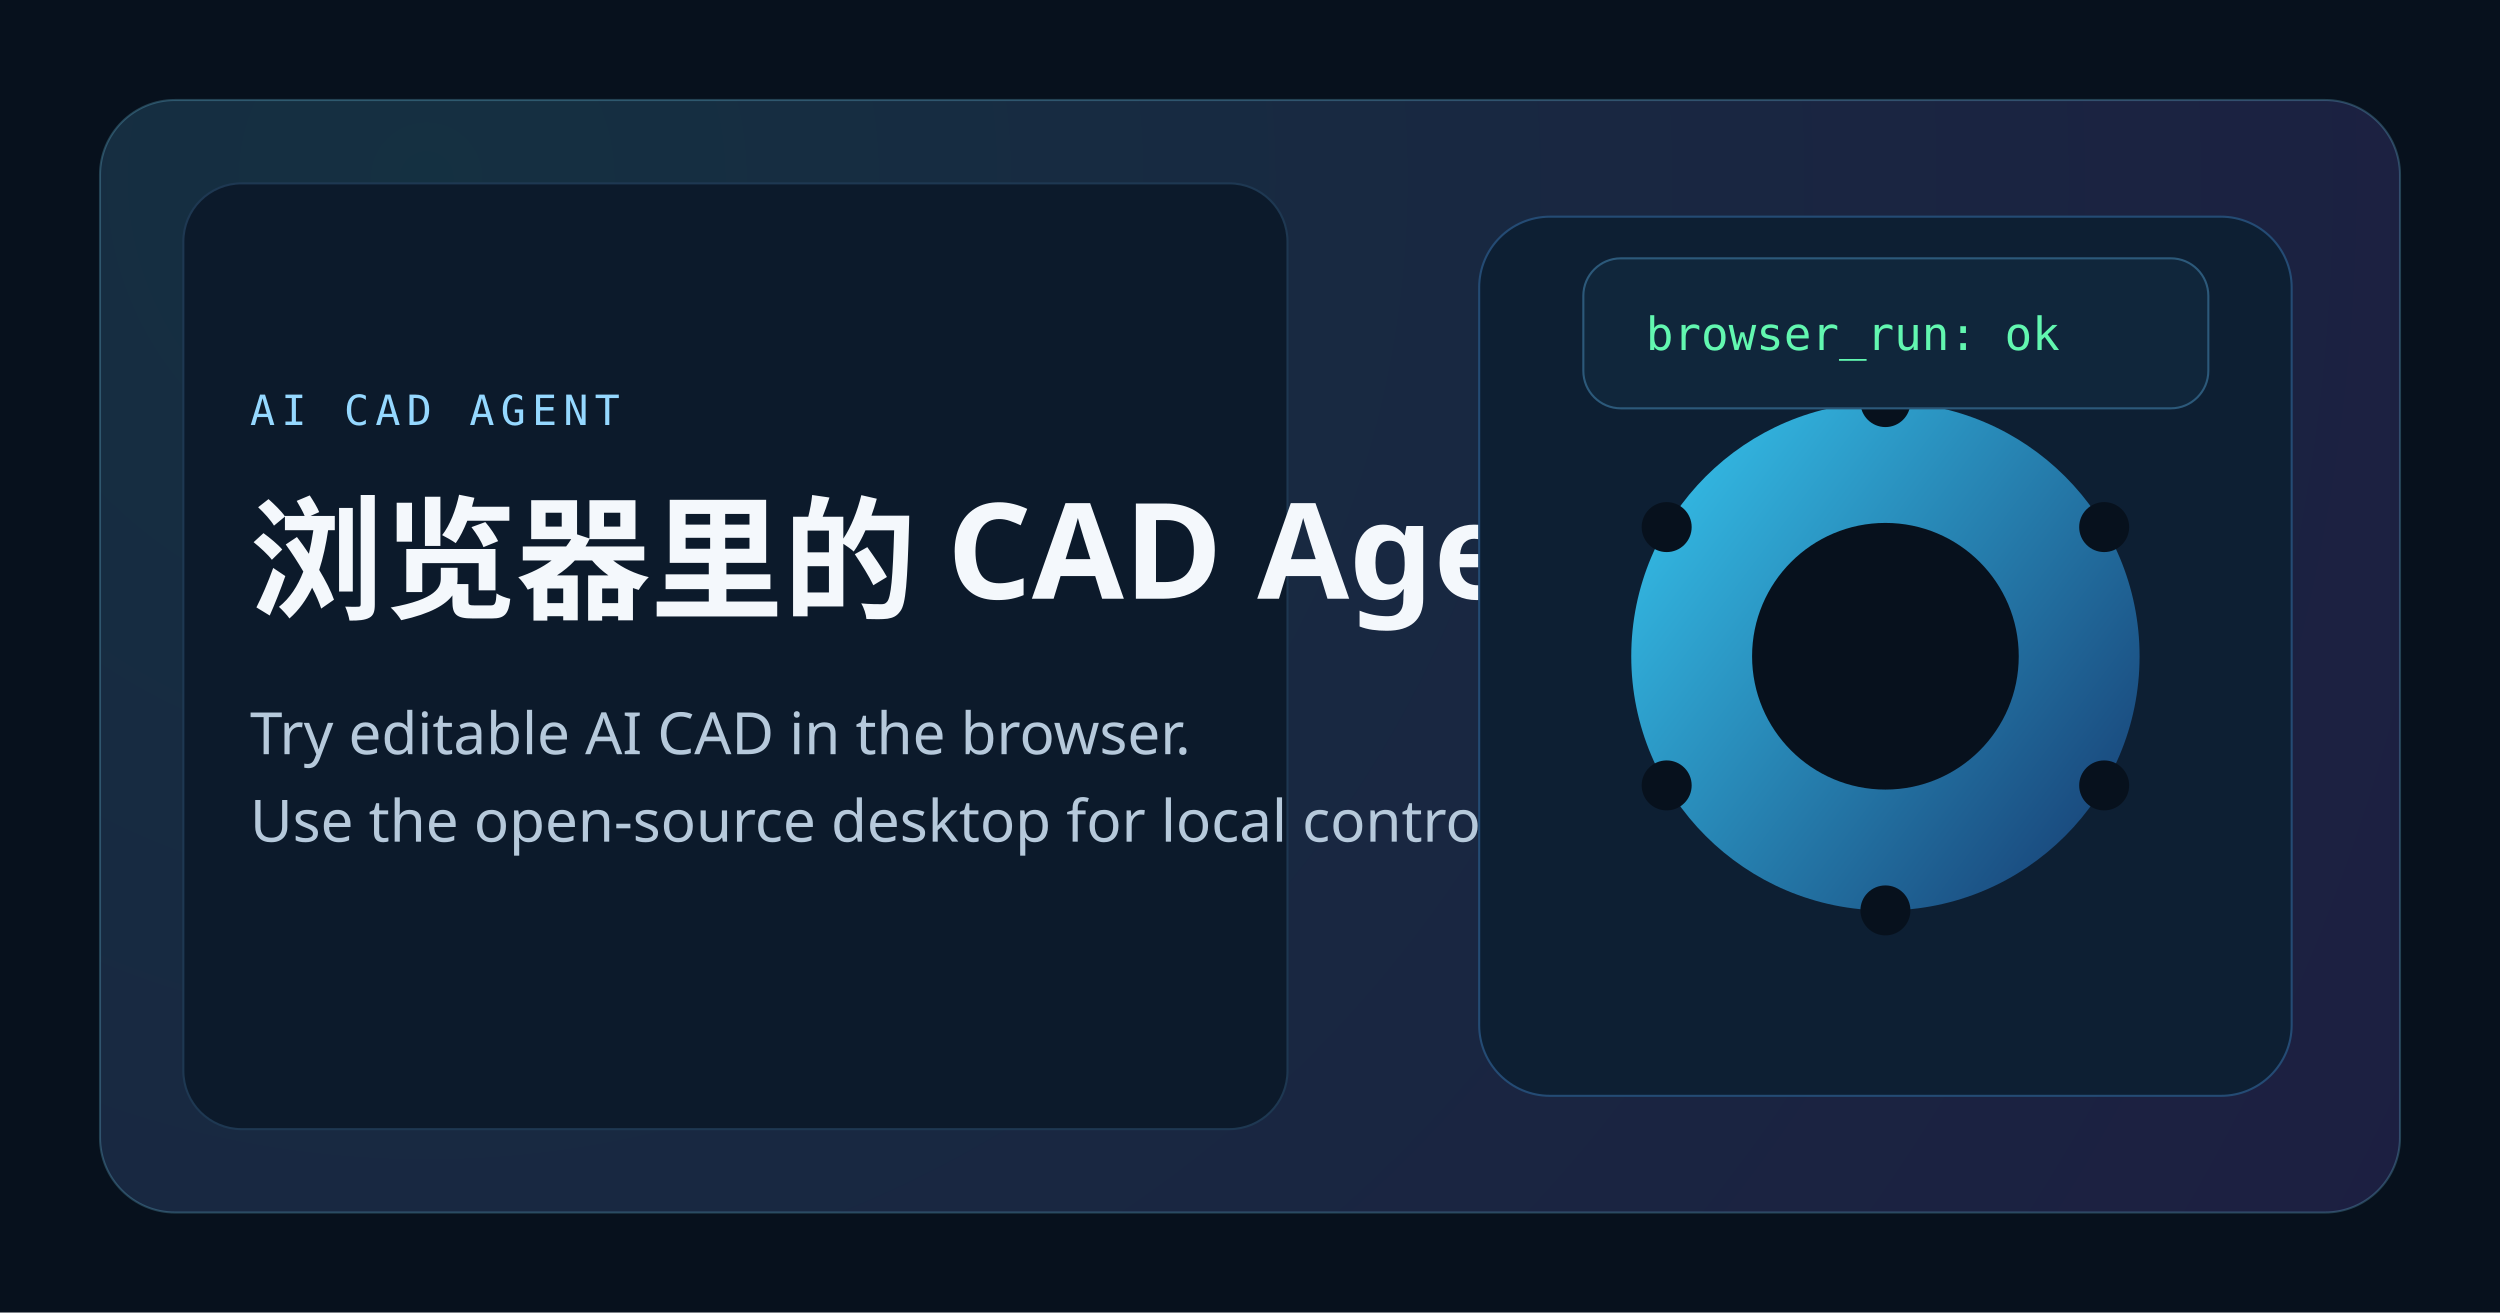
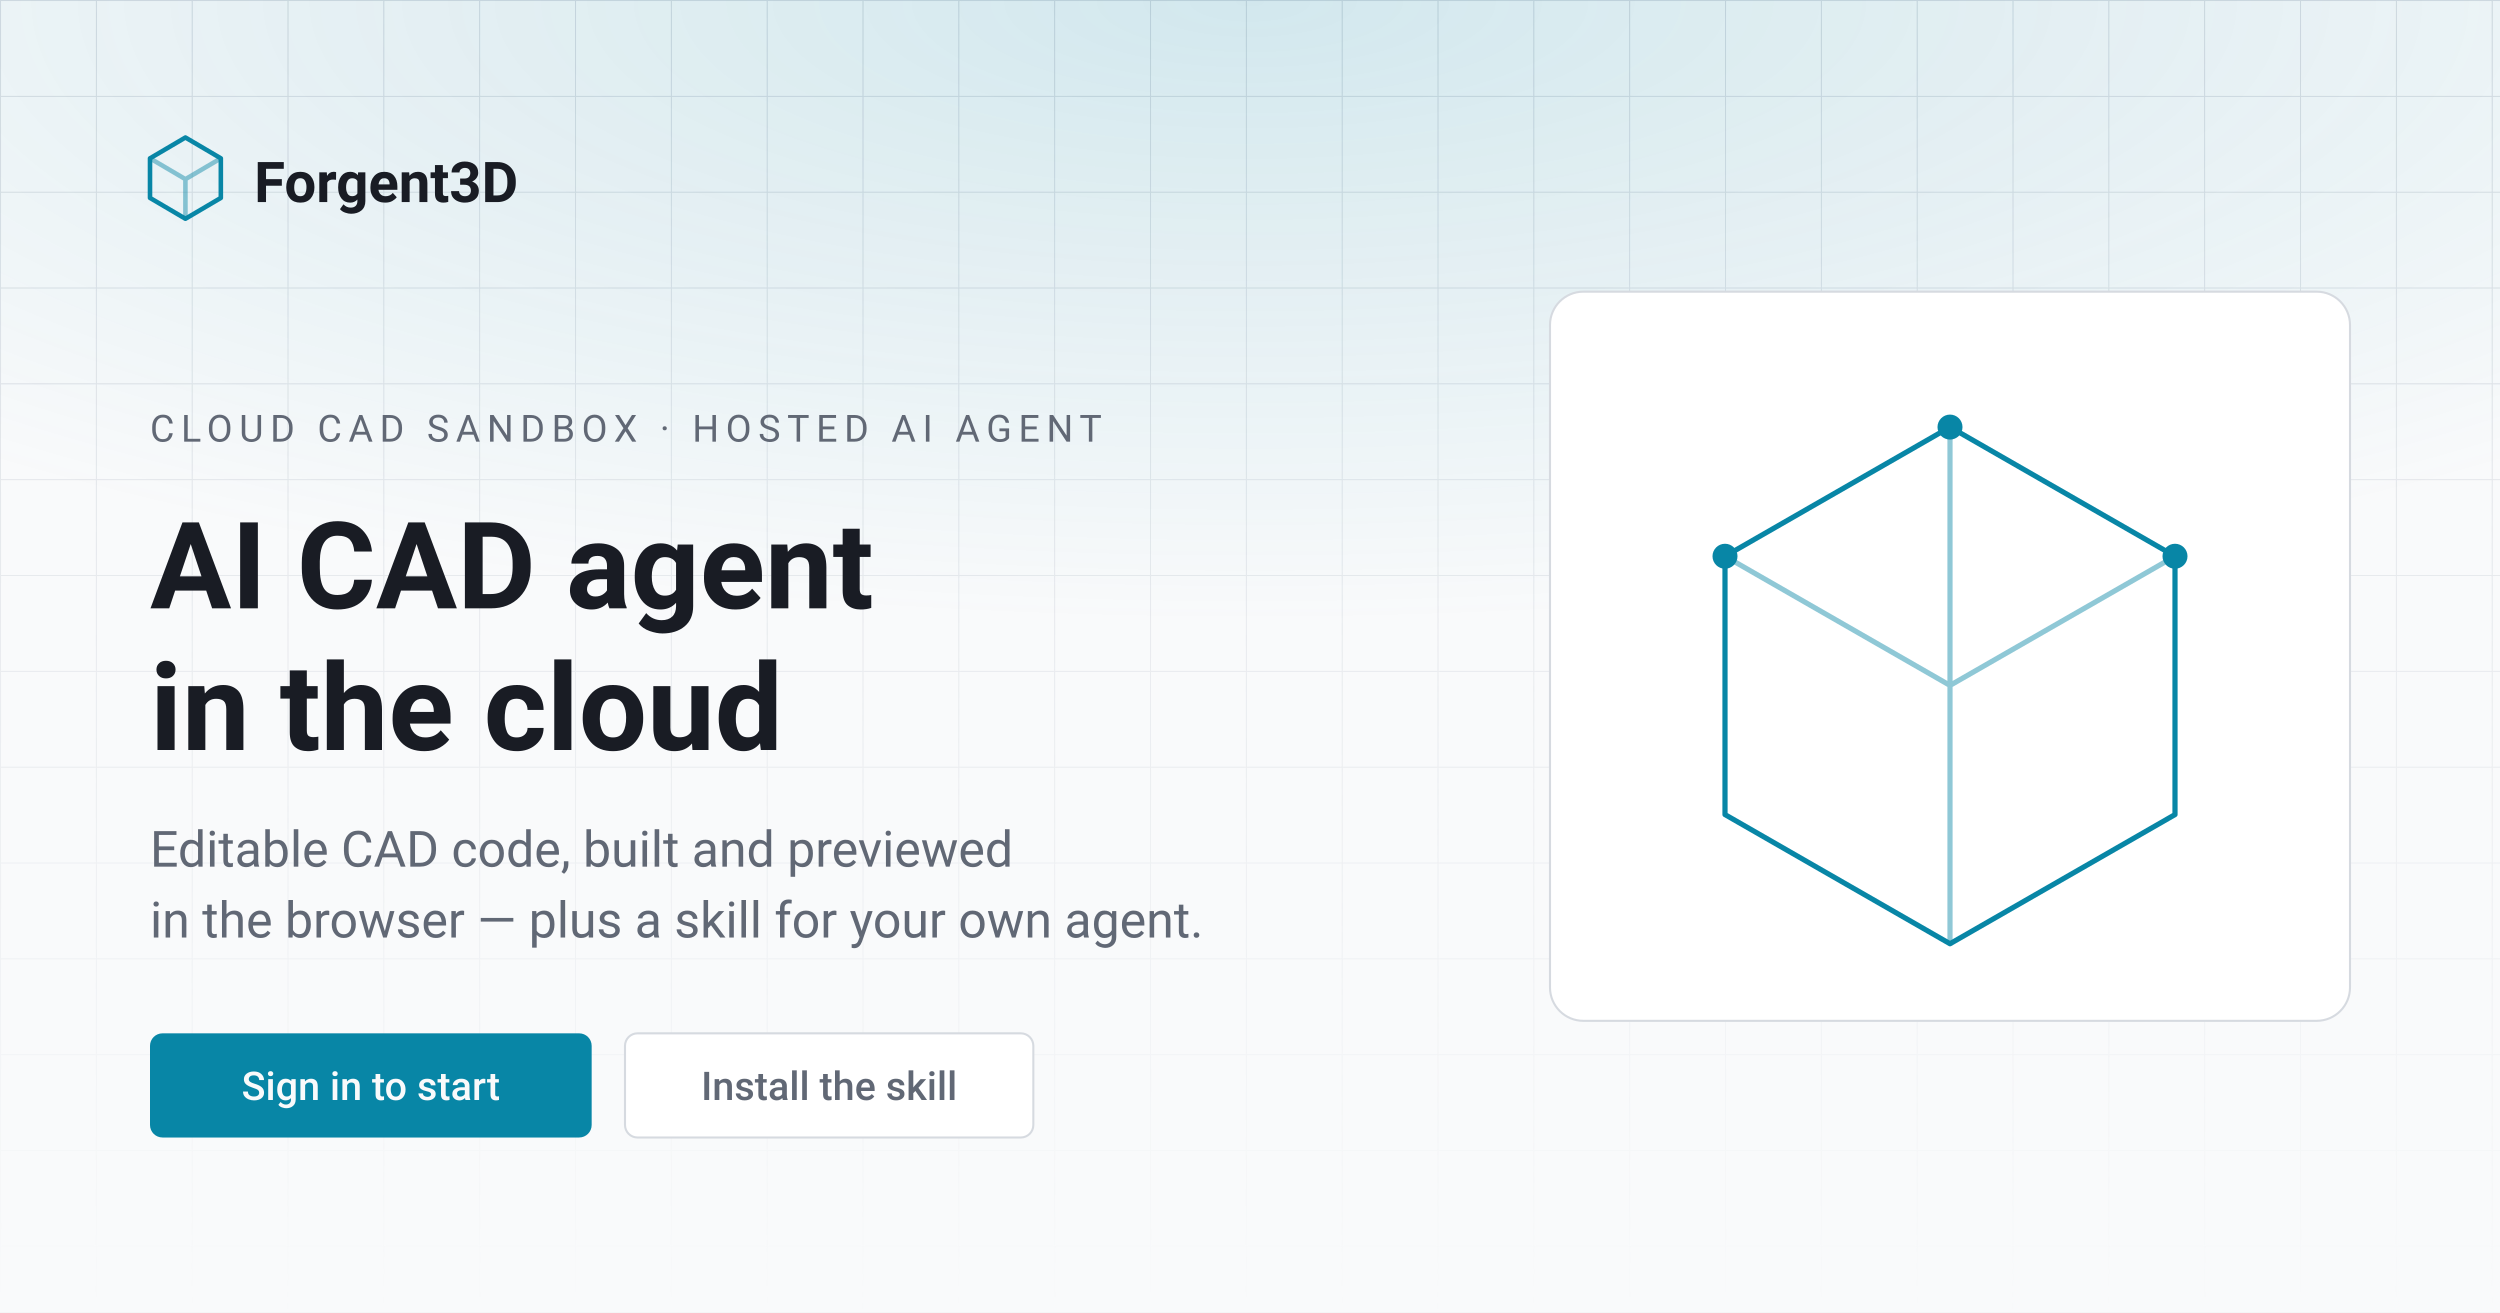
<svg xmlns="http://www.w3.org/2000/svg" width="1200" height="630" viewBox="0 0 1200 630" fill="none">
-   <rect width="1200" height="630" fill="#07111D" />
-   <rect x="48" y="48" width="1104" height="534" rx="36" fill="url(#paint0_radial)" fill-opacity="0.16" stroke="#7EDFFF" stroke-opacity="0.24" />
-   <rect x="88" y="88" width="530" height="454" rx="28" fill="#0C1A2B" stroke="#1E3852" />
-   <text x="120" y="204" fill="#95D8FF" font-size="20" font-family="IBM Plex Mono, monospace" letter-spacing="3">AI CAD AGENT</text>
-   <text x="120" y="292" fill="#F4F8FC" font-size="64" font-family="Space Grotesk, sans-serif" font-weight="700">浏览器里的 CAD Agent</text>
-   <text x="120" y="362" fill="#B6C9DB" font-size="28" font-family="Space Grotesk, sans-serif">Try editable AI CAD in the browser.</text>
-   <text x="120" y="404" fill="#B6C9DB" font-size="28" font-family="Space Grotesk, sans-serif">Use the open-source desktop for local control.</text>
-   <rect x="710" y="104" width="390" height="422" rx="34" fill="#0D1F33" stroke="#244B74" />
-   <circle cx="905" cy="315" r="122" fill="url(#paint1_linear)" />
-   <circle cx="905" cy="315" r="64" fill="#07111D" />
-   <circle cx="905" cy="193" r="12" fill="#07111D" />
-   <circle cx="1010" cy="253" r="12" fill="#07111D" />
-   <circle cx="1010" cy="377" r="12" fill="#07111D" />
-   <circle cx="905" cy="437" r="12" fill="#07111D" />
-   <circle cx="800" cy="377" r="12" fill="#07111D" />
-   <circle cx="800" cy="253" r="12" fill="#07111D" />
-   <rect x="760" y="124" width="300" height="72" rx="18" fill="#10263B" stroke="#2C597A" />
-   <text x="790" y="168" fill="#62F7B0" font-size="22" font-family="IBM Plex Mono, monospace">browser_run: ok</text>
+   <rect width="1200" height="630" fill="#F9FAFB" />
  <defs>
-     <radialGradient id="paint0_radial" cx="0" cy="0" r="1" gradientUnits="userSpaceOnUse" gradientTransform="translate(200 80) rotate(39.4) scale(1123.98 1101.27)">
-       <stop stop-color="#5AD4FF" />
-       <stop offset="1" stop-color="#8F67FF" />
+     <radialGradient id="glow" cx="0.5" cy="0" r="0.75">
+       <stop offset="0%" stop-color="#0886A6" stop-opacity="0.16" />
+       <stop offset="100%" stop-color="#0886A6" stop-opacity="0" />
    </radialGradient>
-     <linearGradient id="paint1_linear" x1="795" y1="220" x2="1036" y2="401" gradientUnits="userSpaceOnUse">
-       <stop stop-color="#34BDE7" />
-       <stop offset="1" stop-color="#173E73" />
+     <pattern id="grid" width="46" height="46" patternUnits="userSpaceOnUse">
+       <path d="M46 0H0V46" fill="none" stroke="#D6DAE0" stroke-width="1" />
+     </pattern>
+     <linearGradient id="gridFade" x1="0" y1="0" x2="0" y2="1">
+       <stop offset="0%" stop-color="#FFFFFF" stop-opacity="0.9" />
+       <stop offset="100%" stop-color="#FFFFFF" stop-opacity="0" />
    </linearGradient>
+     <mask id="gridMask">
+       <rect width="1200" height="630" fill="url(#gridFade)" />
+     </mask>
  </defs>
+   <rect width="1200" height="630" fill="url(#grid)" mask="url(#gridMask)" />
+   <rect width="1200" height="400" fill="url(#glow)" />
+   <g stroke="#0886A6" stroke-width="2.2" stroke-linejoin="round" fill="none">
+     <path d="M89 66l17 10v19l-17 10-17-10V76z" />
+     <path d="M89 86v19M89 86l17-10M89 86l-17-10" stroke-opacity="0.45" />
+   </g>
+   <text x="122" y="97" fill="#191C24" font-size="27" font-weight="600" font-family="ui-sans-serif, system-ui, -apple-system, Segoe UI, Roboto, Helvetica Neue, Arial, sans-serif">Forgent3D</text>
+   <text x="72" y="212" fill="#616875" font-size="18" letter-spacing="3.2" font-family="ui-sans-serif, system-ui, -apple-system, Segoe UI, Roboto, Helvetica Neue, Arial, sans-serif">CLOUD CAD SANDBOX · HOSTED AI AGENT</text>
+   <text x="72" y="292" fill="#191C24" font-size="58" font-weight="600" font-family="ui-sans-serif, system-ui, -apple-system, Segoe UI, Roboto, Helvetica Neue, Arial, sans-serif">AI CAD agent</text>
+   <text x="72" y="360" fill="#191C24" font-size="58" font-weight="600" font-family="ui-sans-serif, system-ui, -apple-system, Segoe UI, Roboto, Helvetica Neue, Arial, sans-serif">in the cloud</text>
+   <text x="72" y="416" fill="#616875" font-size="24" font-family="ui-sans-serif, system-ui, -apple-system, Segoe UI, Roboto, Helvetica Neue, Arial, sans-serif">Editable CAD code, built and previewed</text>
+   <text x="72" y="450" fill="#616875" font-size="24" font-family="ui-sans-serif, system-ui, -apple-system, Segoe UI, Roboto, Helvetica Neue, Arial, sans-serif">in the browser — plus a skill for your own agent.</text>
+   <rect x="72" y="496" width="212" height="50" rx="6" fill="#0886A6" />
+   <text x="178" y="528" fill="#F9FAFB" font-size="19" font-weight="500" text-anchor="middle" font-family="ui-sans-serif, system-ui, -apple-system, Segoe UI, Roboto, Helvetica Neue, Arial, sans-serif">Sign in to start</text>
+   <rect x="300" y="496" width="196" height="50" rx="6" fill="#FFFFFF" stroke="#D6DAE0" />
+   <text x="398" y="528" fill="#616875" font-size="19" font-weight="500" text-anchor="middle" font-family="ui-sans-serif, system-ui, -apple-system, Segoe UI, Roboto, Helvetica Neue, Arial, sans-serif">Install the skill</text>
+   <rect x="744" y="140" width="384" height="350" rx="16" fill="#FFFFFF" stroke="#D6DAE0" />
+   <g stroke="#0886A6" stroke-width="2.5" stroke-linejoin="round" fill="none">
+     <path d="M936 205l108 62v124l-108 62-108-62V267z" />
+     <path d="M936 205v124M936 329l108-62M936 329l-108-62M936 329v124" stroke-opacity="0.45" />
+   </g>
+   <circle cx="936" cy="205" r="6" fill="#0886A6" />
+   <circle cx="1044" cy="267" r="6" fill="#0886A6" />
+   <circle cx="828" cy="267" r="6" fill="#0886A6" />
</svg>
